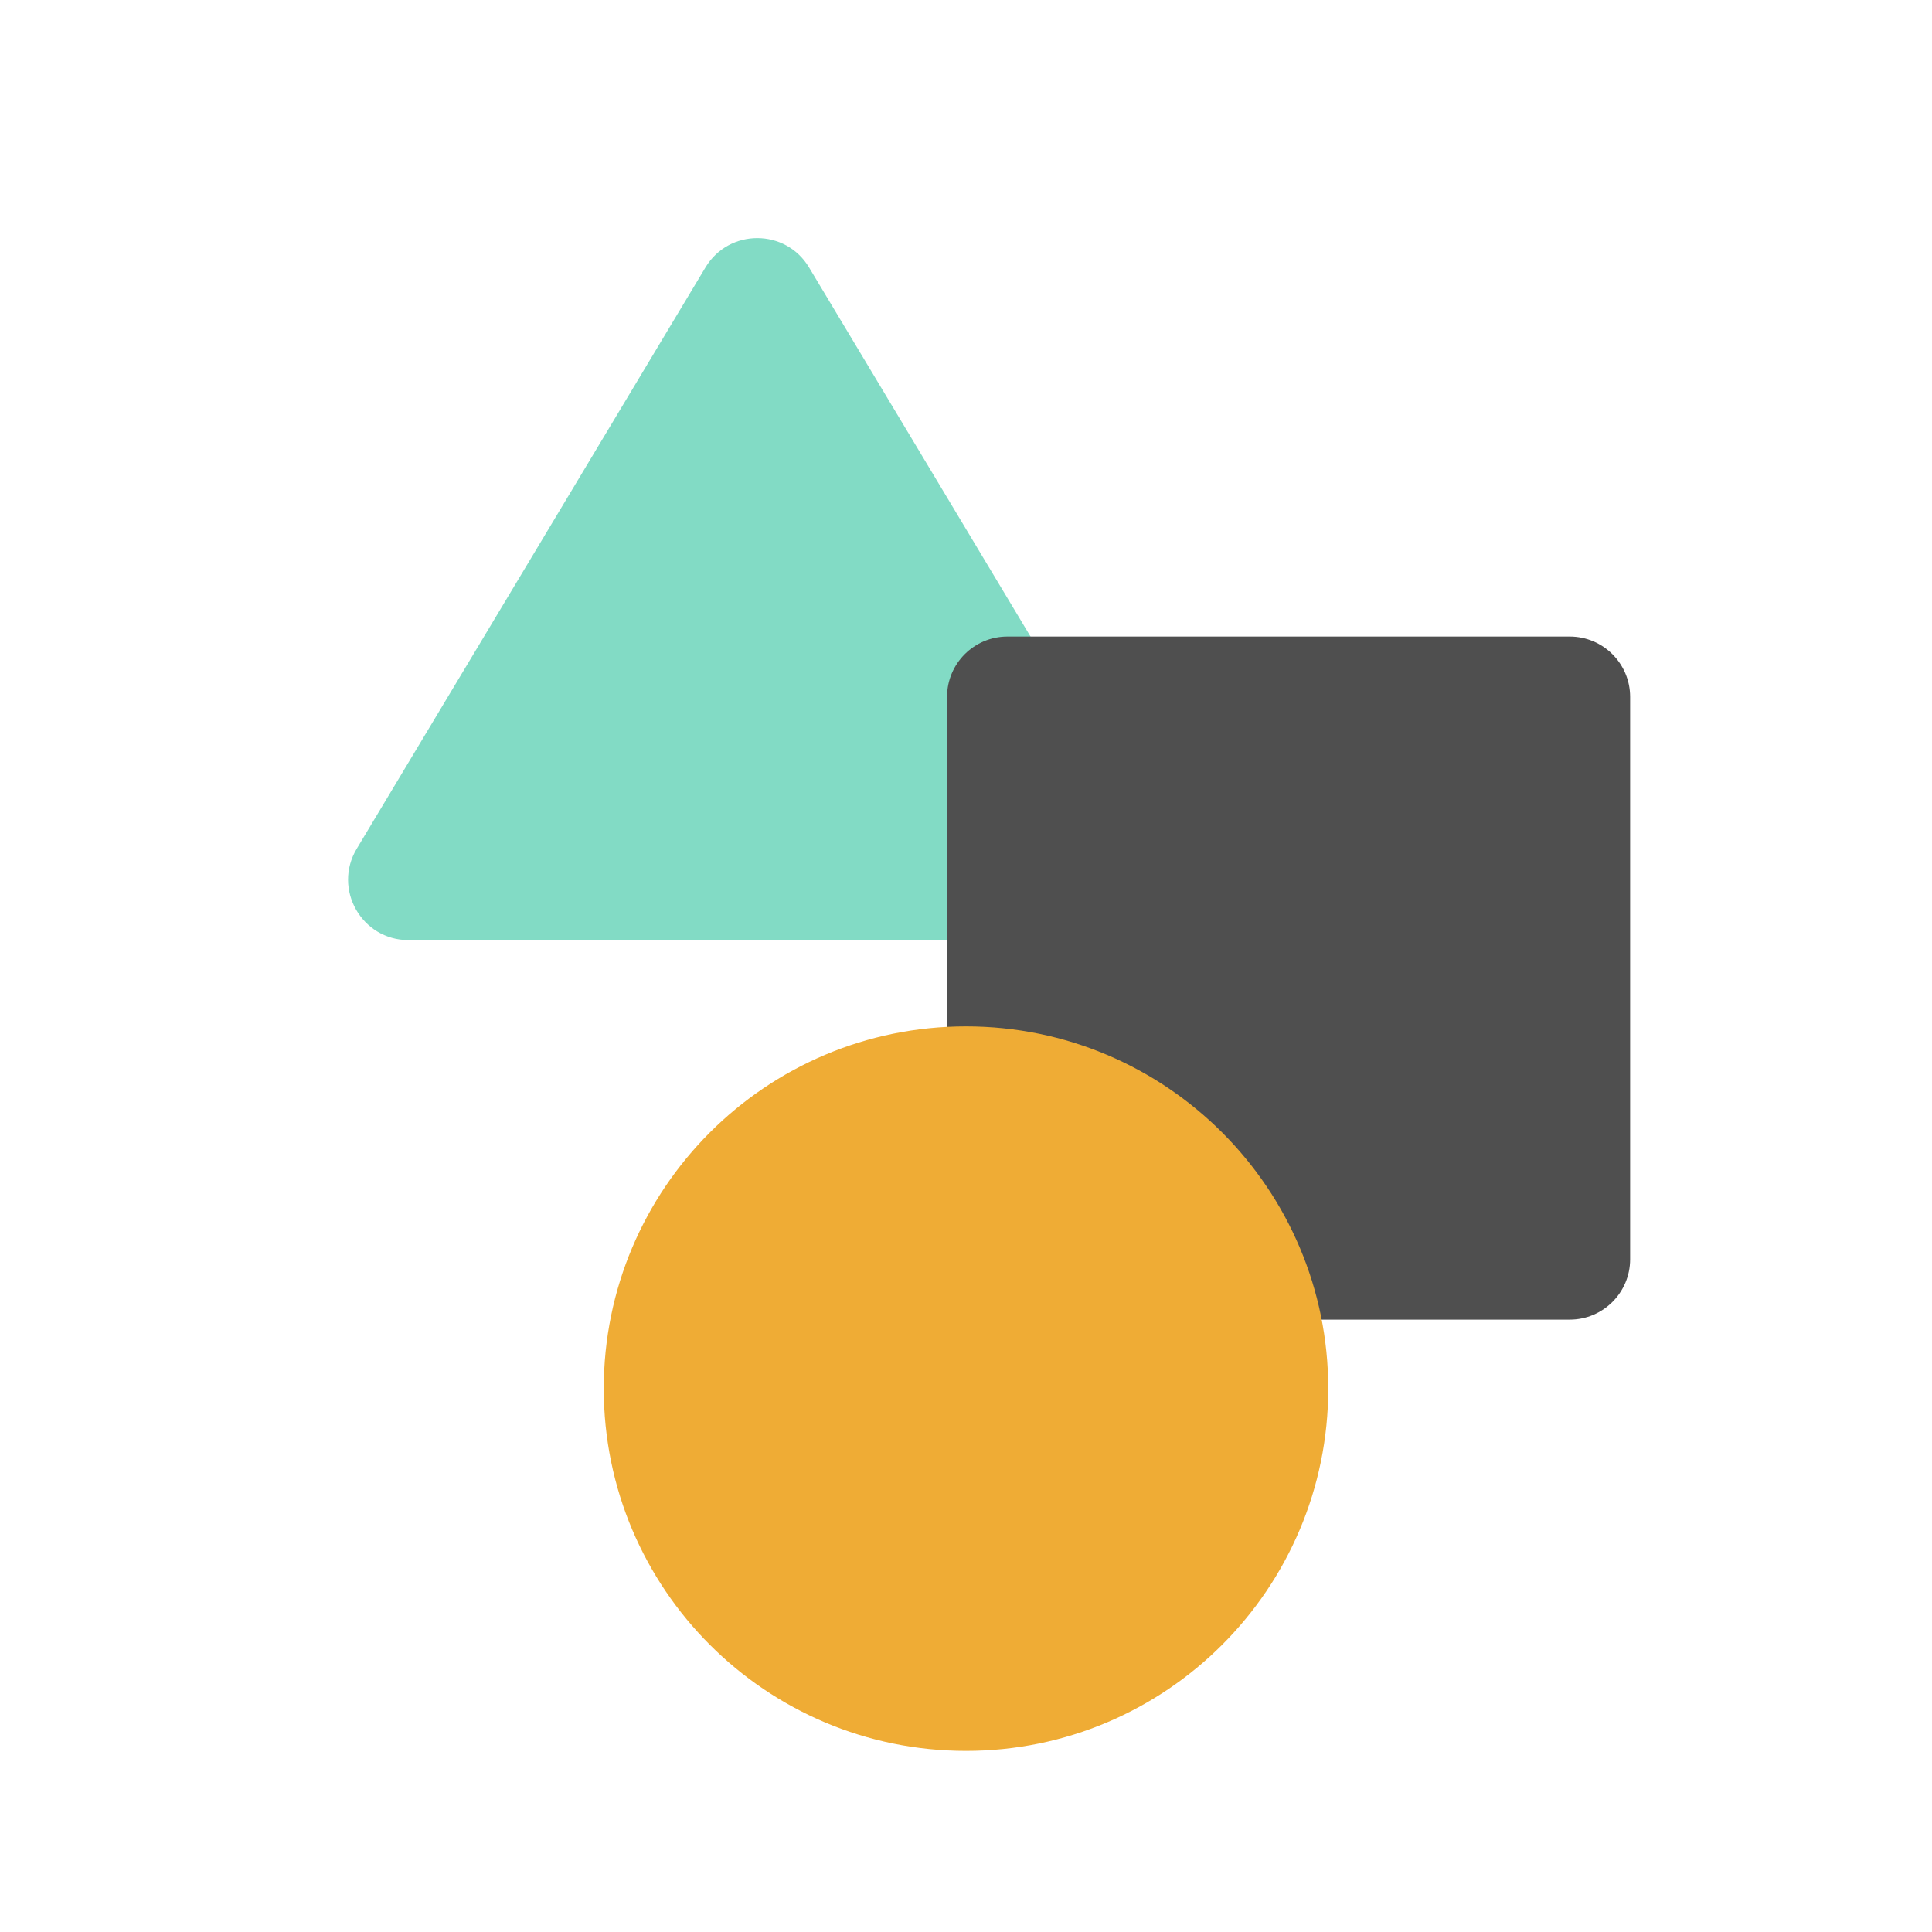
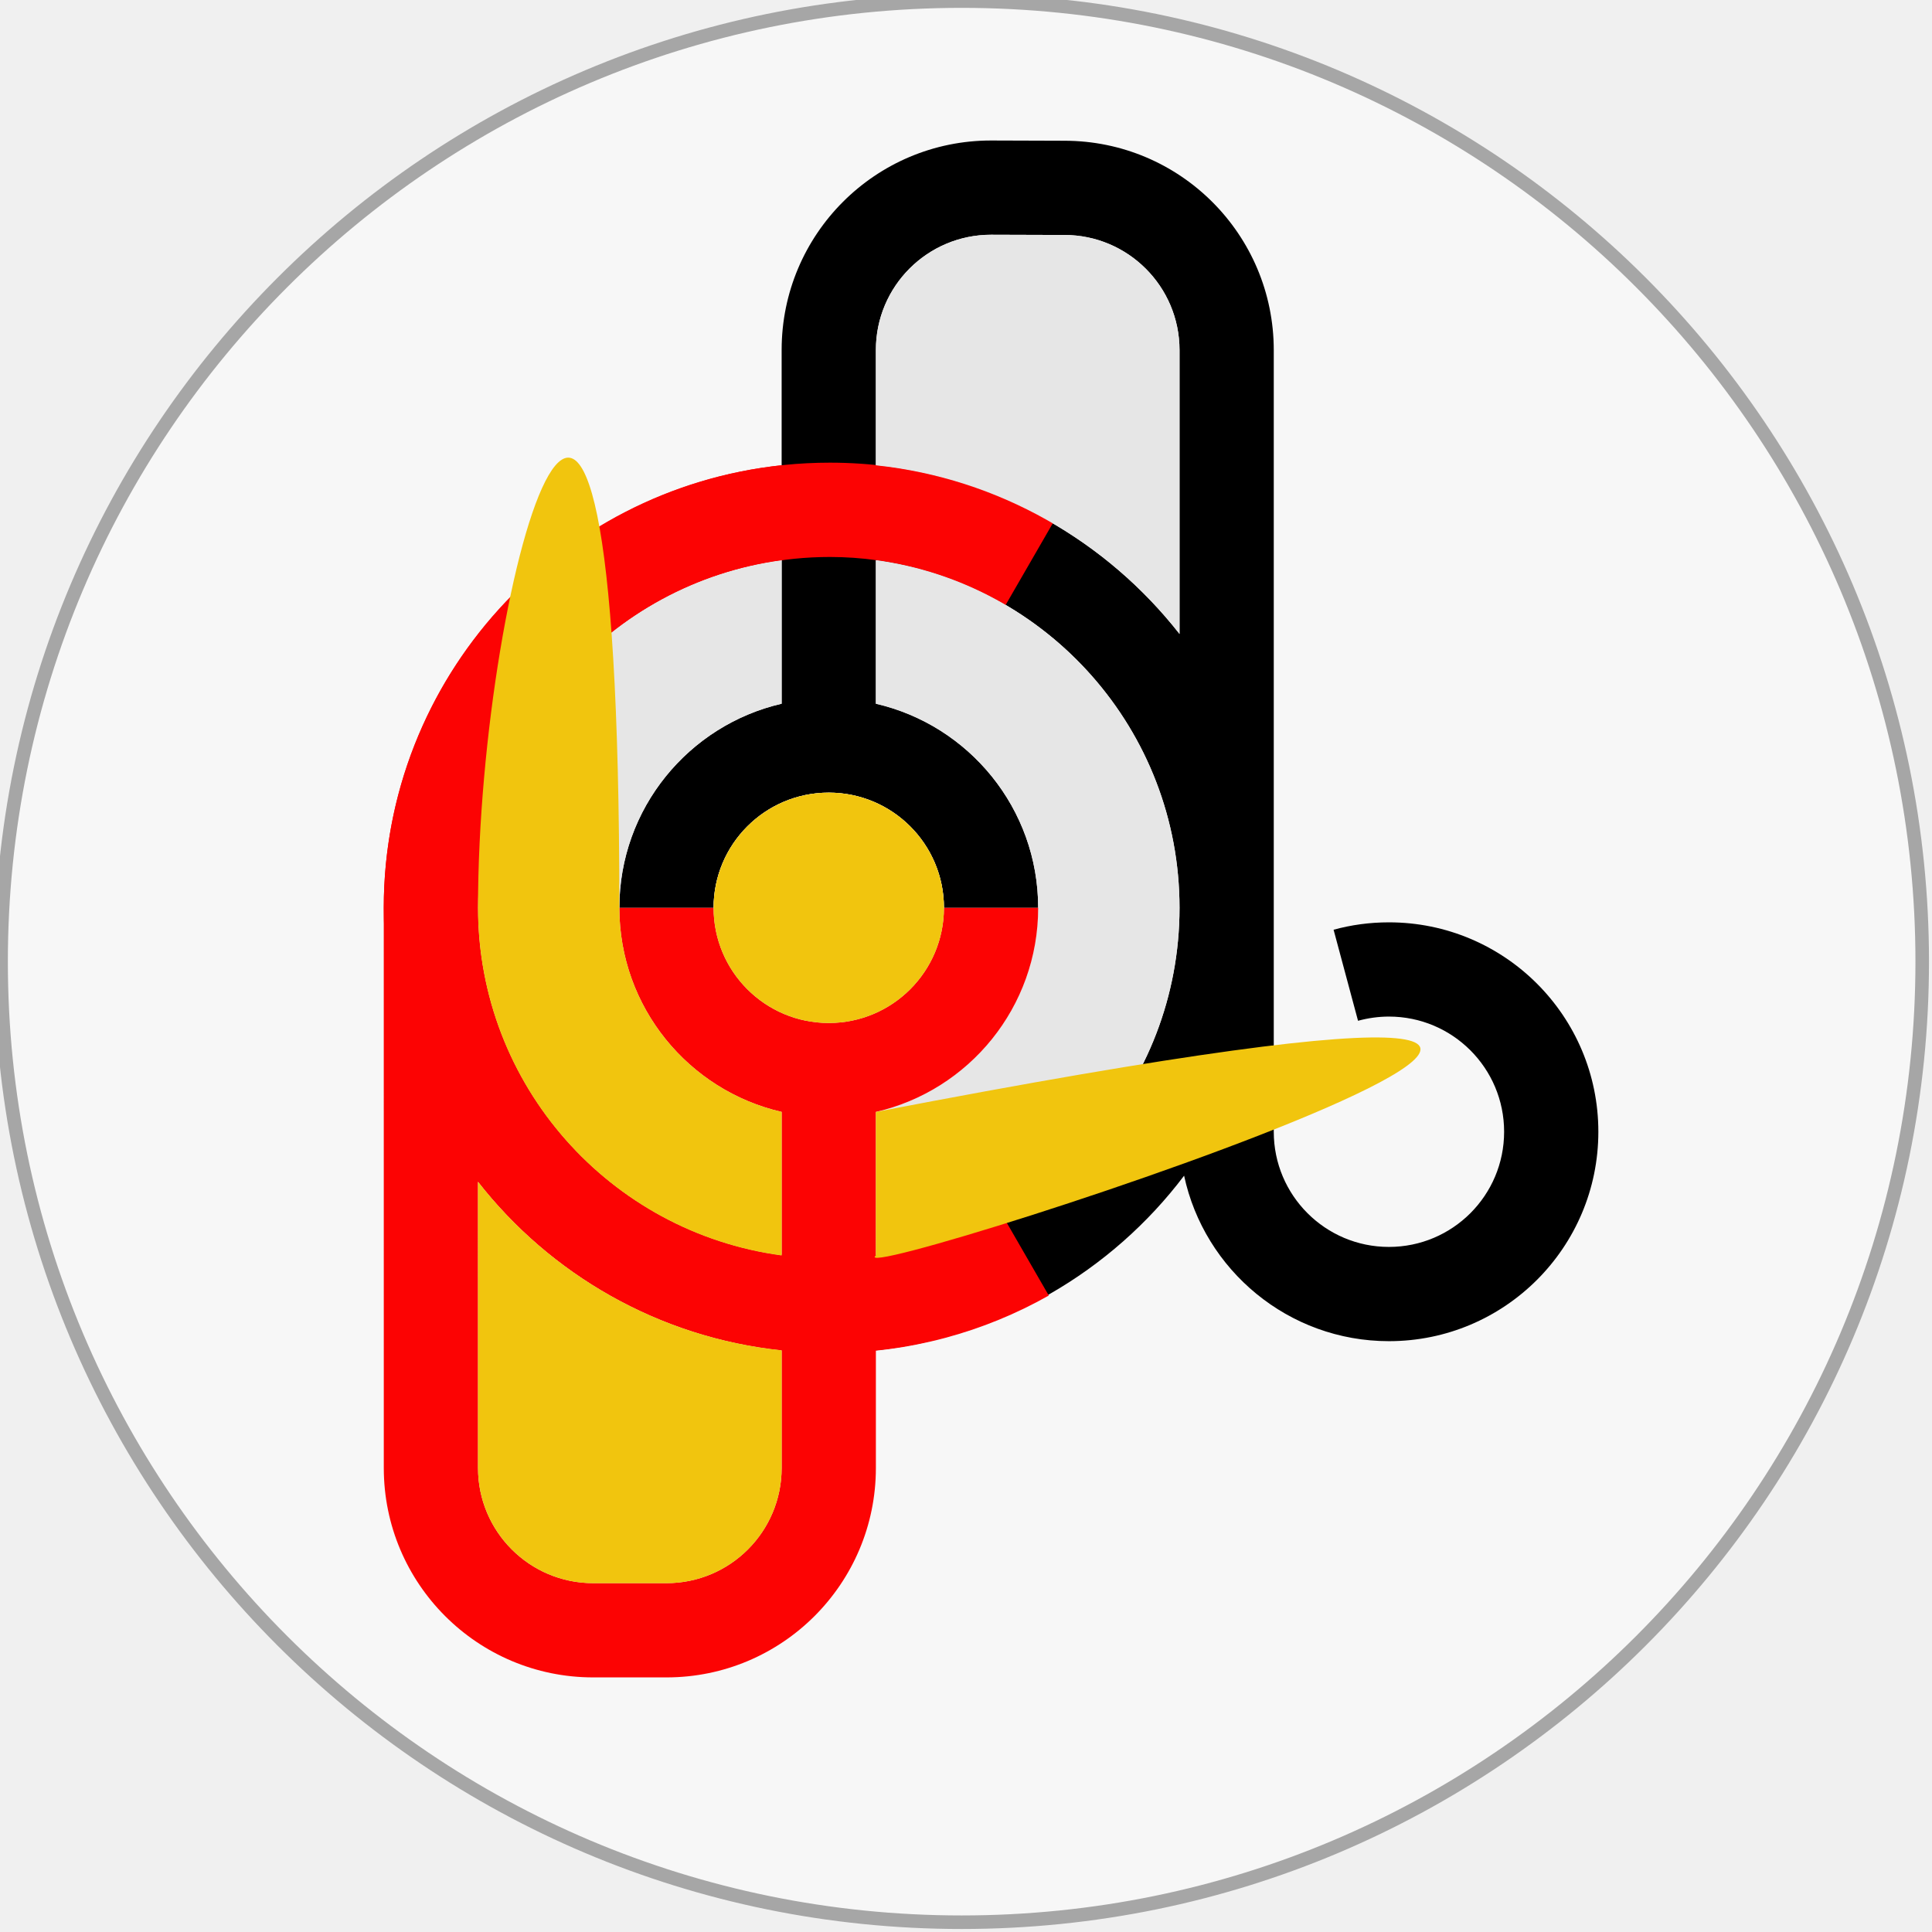
- <svg xmlns="http://www.w3.org/2000/svg" width="32" height="32" viewBox="0 0 32 32" fill="none">
-   <rect width="32" height="32" fill="white" />
-   <path d="M11.685 4.429C12.074 3.782 13.012 3.782 13.4 4.429L19.177 14.057C19.577 14.723 19.097 15.571 18.32 15.571H6.766C5.989 15.571 5.509 14.723 5.909 14.057L11.685 4.429Z" fill="#82DBC5" />
-   <path d="M15.686 11.543C15.686 10.991 16.133 10.543 16.686 10.543H26C26.552 10.543 27 10.991 27 11.543V20.857C27 21.409 26.552 21.857 26 21.857H16.686C16.133 21.857 15.686 21.409 15.686 20.857V11.543Z" fill="#4F4F4F" />
-   <circle cx="16" cy="23" r="6" fill="#EFAC35" />
+ <svg xmlns="http://www.w3.org/2000/svg" xml:space="preserve" fill-rule="evenodd" width="1772" height="1772" clip-rule="evenodd" image-rendering="optimizeQuality" shape-rendering="geometricPrecision" text-rendering="geometricPrecision" version="1.1" viewBox="0 0 178168 178168">
+   <circle fill="#f7f7f7" cx="88683" cy="88683" r="88583" stroke="#a6a6a6" stroke-miterlimit="22.926" stroke-width="1250" />
+   <path d="m91395 12957 6759 22c10666 0 19312 8646 19312 19312v72079c0 5866 4755 10621 10621 10621s10622-4755 10622-10621-4756-10622-10622-10622c-978 0-1951 141-2850 388l-2254-8396c1631-448 3330-682 5104-682 10666 0 19312 8646 19312 19312 0 10665-8646 19312-19312 19312-9269 0-17021-6551-18890-15261-6662 8815-16847 14874-28423 16107l-2-8752c15811-2122 28003-15666 28003-32058 0-16386-12199-29928-28002-32058v13237c8569 1975 14967 9653 14967 18821h-8690c0-5866-4756-10621-10622-10621s-10621 4755-10621 10621h-8691c0-9165 6402-16844 14967-18821V32269c0-10665 8646-19312 19312-19312zm6759 8712c5866 0 10621 4756 10621 10622v26171c-6667-8518-16665-14354-28002-15554V32269c0-5866 4756-10621 10622-10621l6759 21" fill="#000" />
+   <path d="M96719 119474c-5958 3367-12853 5297-20185 5297-22673 0-41144-18380-41144-41053 0-22672 18471-41052 41144-41052 7493 0 14542 2023 20589 5529l-4389 7602c-4759-2764-10301-4433-16200-4433-17825 0-32453 14529-32453 32354 0 17826 14628 32276 32453 32276 5742 0 11126-1491 15797-4120l4388 7600" fill="#fc0303" />
+   <path d="M65807 83718c0-5866 4755-10621 10621-10621S87050 77852 87050 83718 82294 94340 76428 94340s-10621-4756-10621-10622zm6276-32058c-15812 2121-28002 15666-28002 32058 0 16391 12192 29935 28002 32058l-1-13237c-8575-1970-14966-9648-14966-18821 0-9165 6402-16844 14967-18821V51660zm8689 64116c15811-2122 28003-15666 28003-32058 0-16386-12199-29928-28002-32058v13237c8569 1975 14967 9653 14967 18821 0 9173-6390 16853-14966 18822l-2 13236zm17382-94107c5866 0 10621 4756 10621 10622v26171c-6667-8518-16665-14354-28002-15554V32269c0-5866 4756-10621 10622-10621l6759 21zM44083 135378l-1-26393c6673 8535 16644 14349 28001 15544v10849c0 5866-4755 10621-10622 10621h-6756c-5866 0-10622-4755-10622-10621" fill="#e6e6e6" />
+   <path d="M72083 115776c-15810-2123-28002-15667-28002-32058 0-16392 12190-29937 28002-32058v-8753C51457 45074 35390 62519 35390 83718l3 51660c0 10665 8646 19311 19312 19311h6756c10666 0 19312-8646 19312-19311l1-32838c8576-1969 14966-9649 14966-18822h-8690c0 5866-4756 10622-10622 10622s-10621-4756-10621-10622h-8691c0 9173 6391 16851 14966 18821l1 13237zm-28000 19602-1-26393c6673 8535 16644 14349 28001 15544v10849c0 5866-4755 10621-10622 10621h-6756c-5866 0-10622-4755-10622-10621" fill="#fc0303" />
+   <path d="M65807 83718c0-5866 4755-10621 10621-10621S87050 77852 87050 83718 82294 94340 76428 94340s-10621-4756-10621-10622zm-21726 0c0 16391 12192 29935 28002 32058l-1-13237c-8575-1970-14966-9648-14966-18821 0-75421-13035-30988-13035 0zm36691 32058c-4212 3458 115080-35391 2-13236l-2 13236zm-36689 19602-1-26393c6673 8535 16644 14349 28001 15544v10849c0 5866-4755 10621-10622 10621h-6756c-5866 0-10622-4755-10622-10621" fill="#f1c50e" />
</svg>
